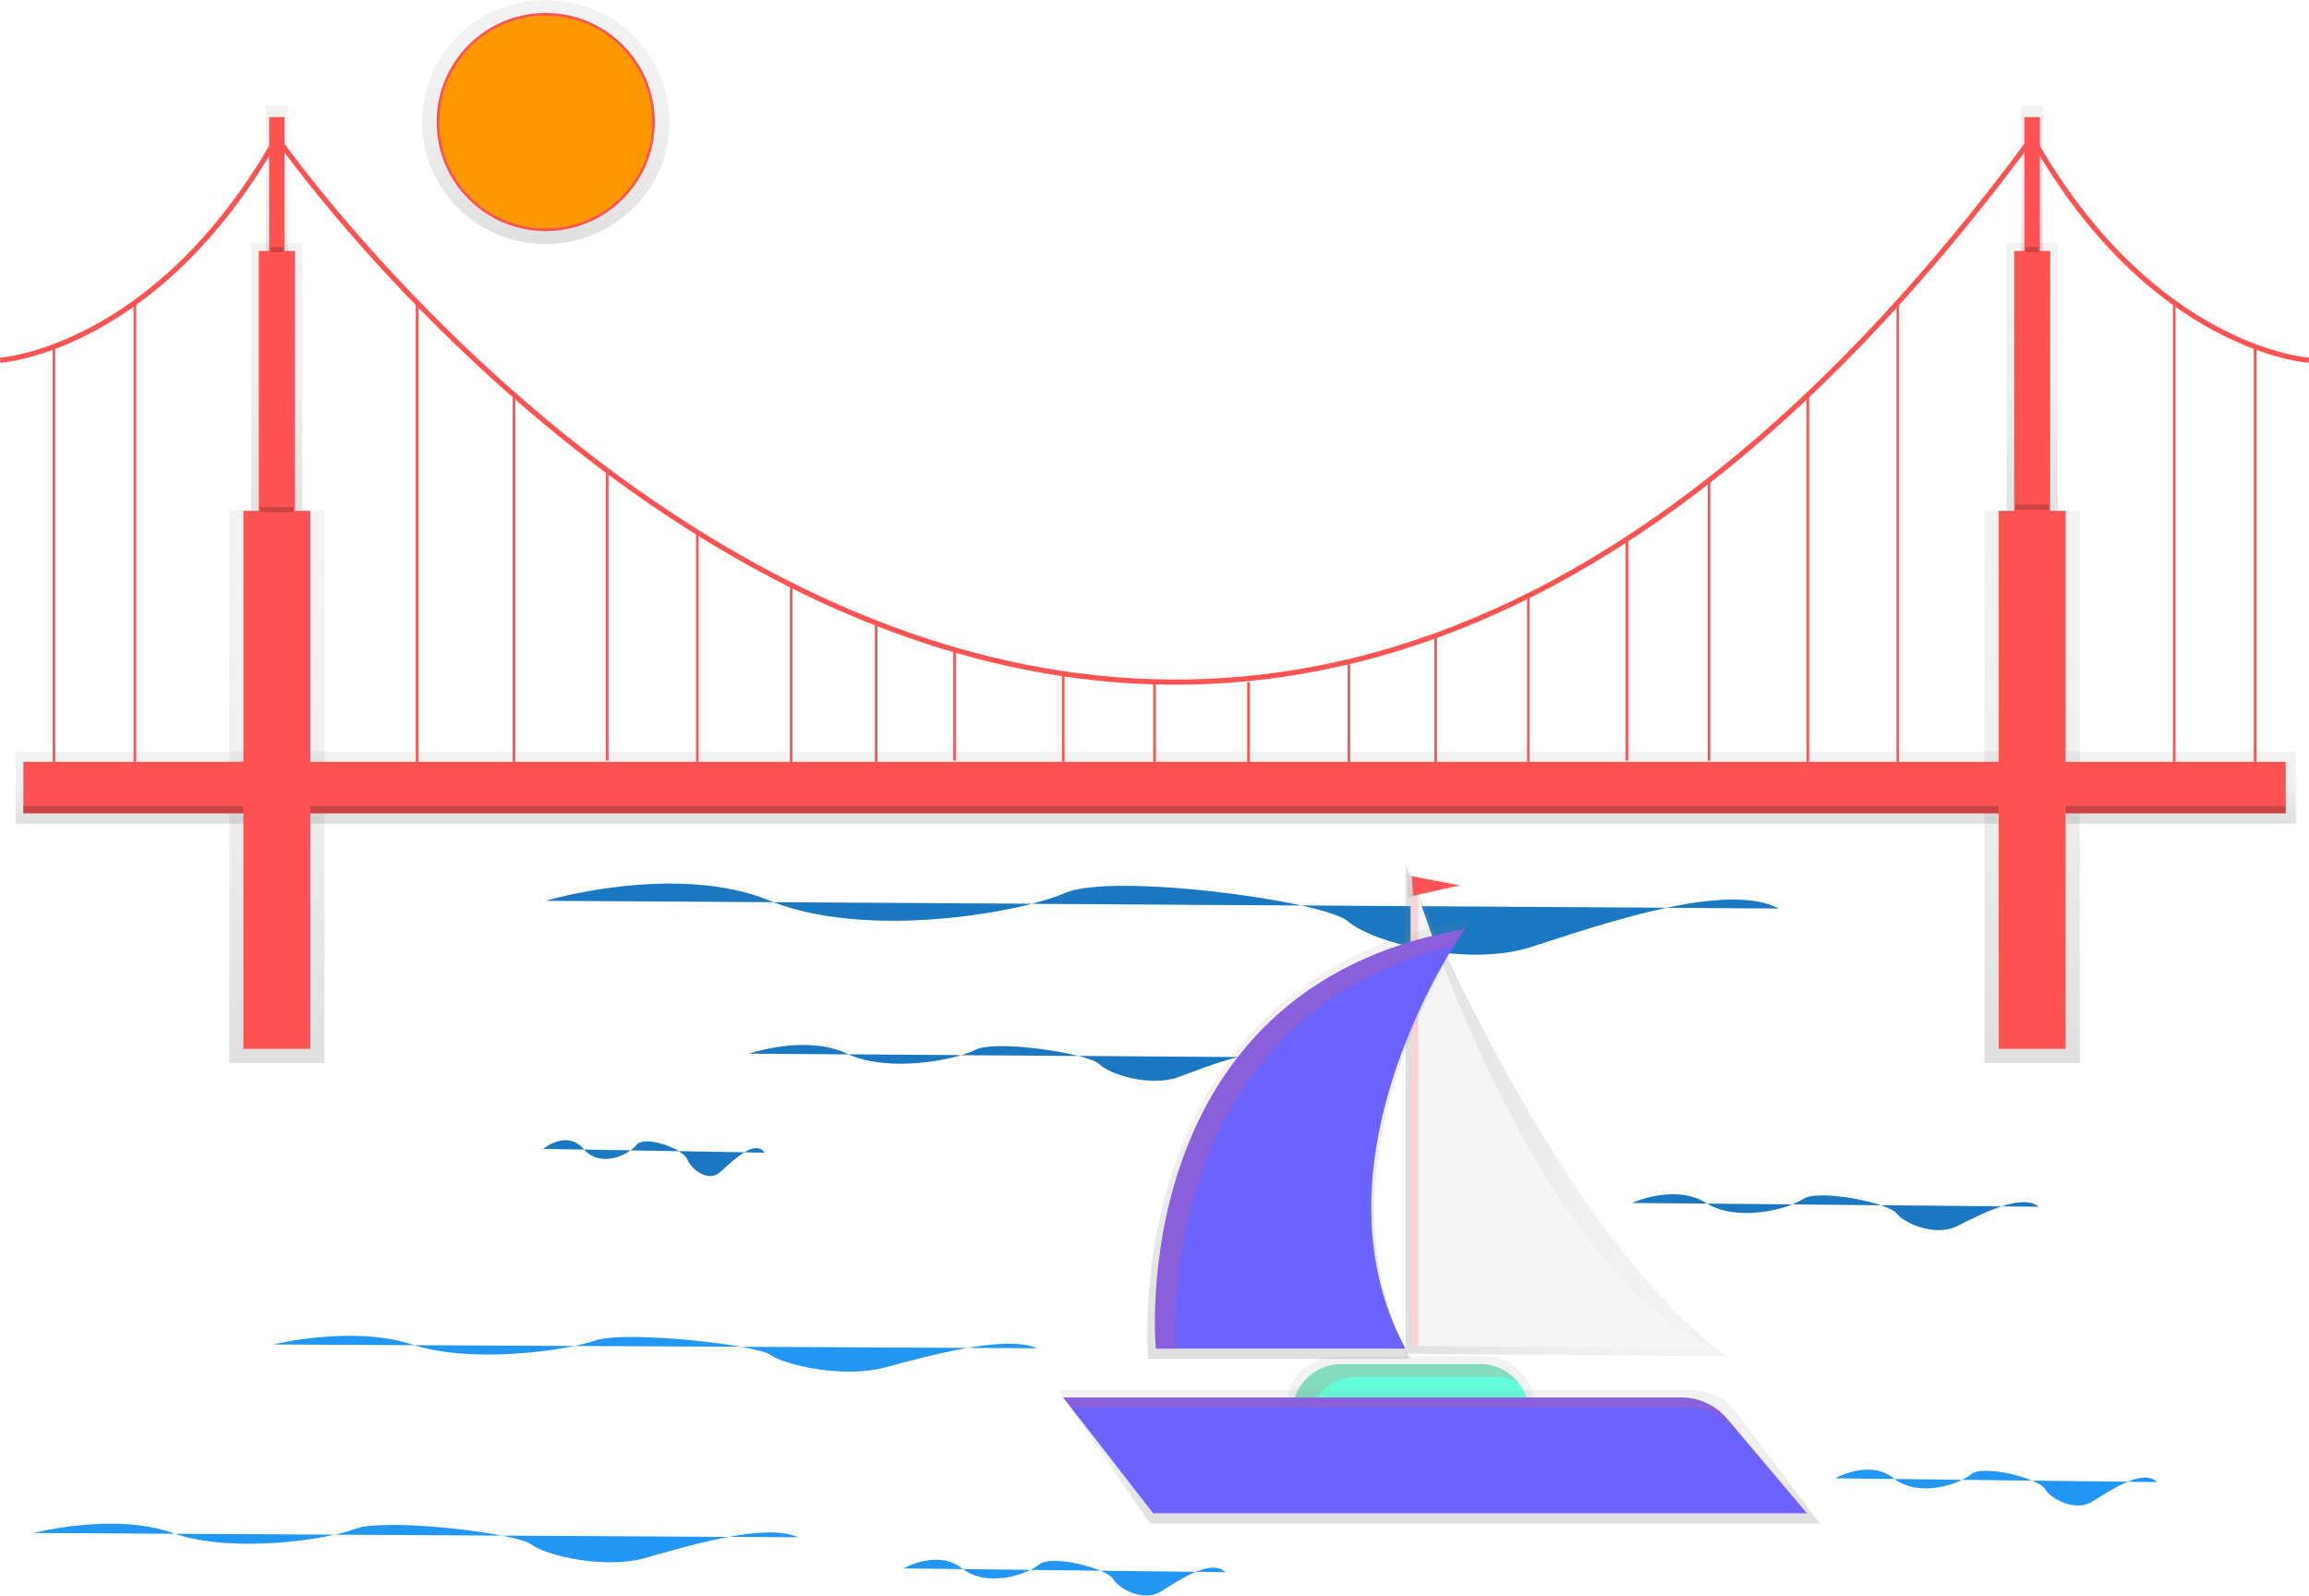
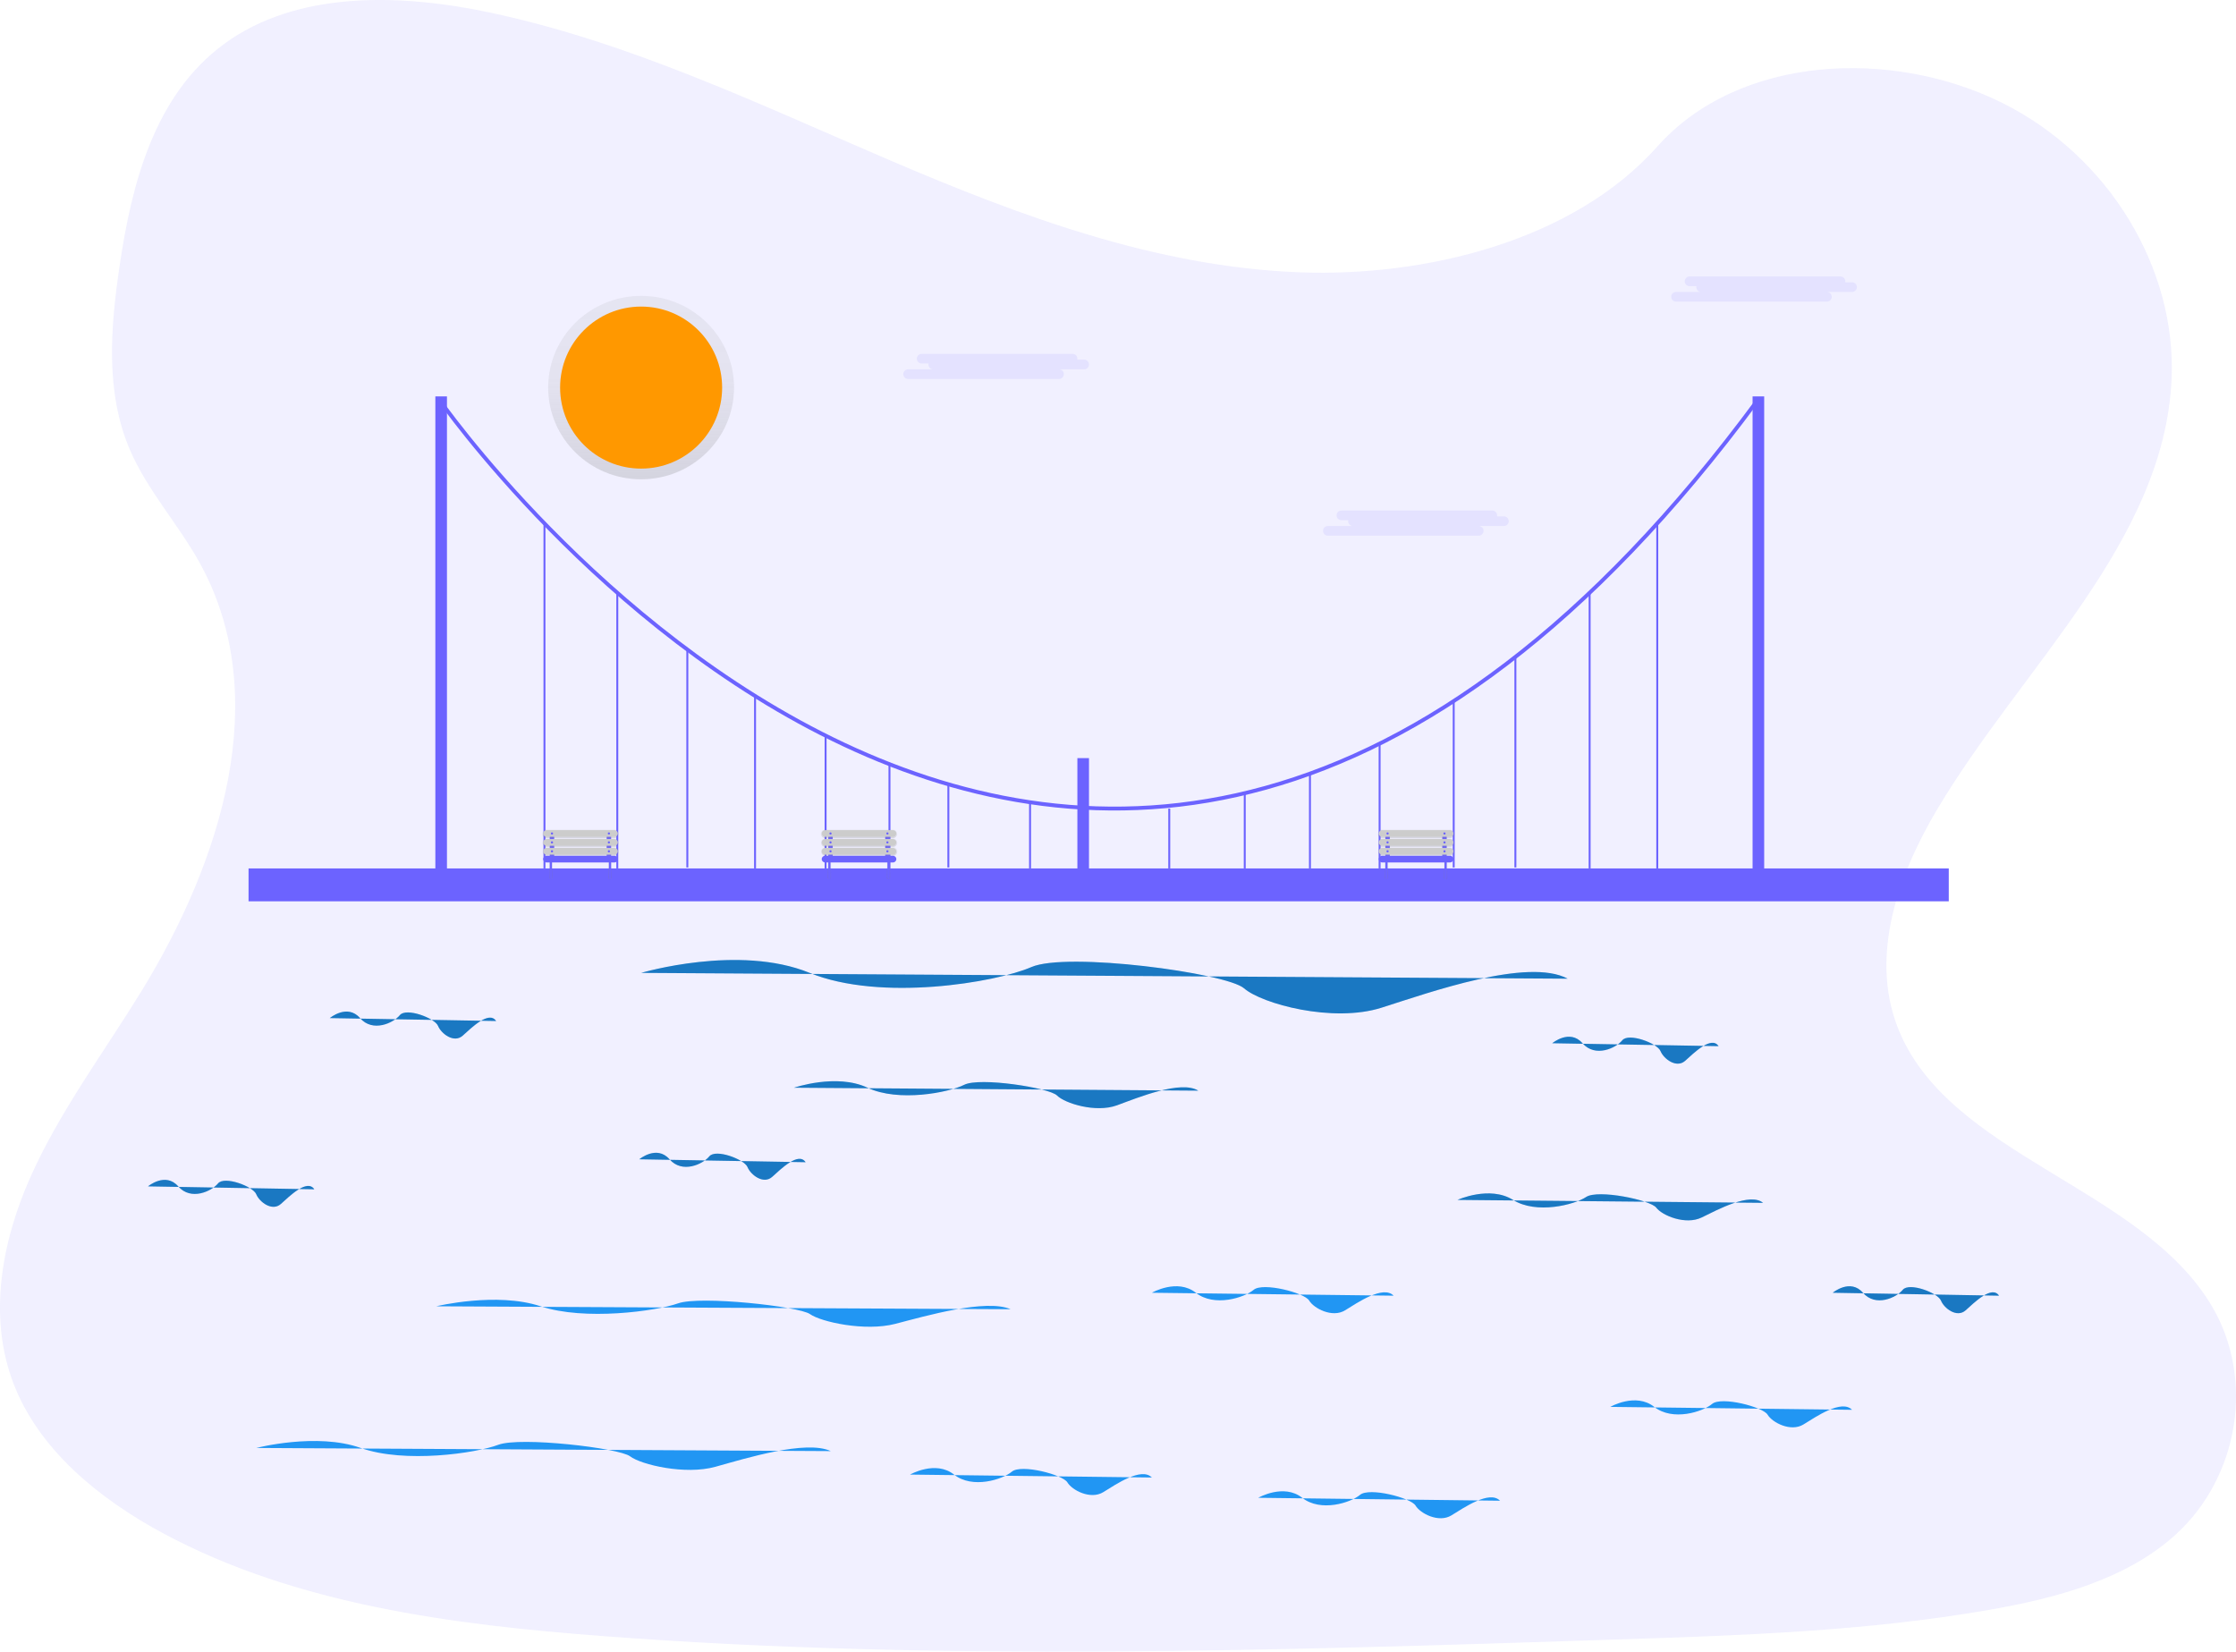
- <svg xmlns="http://www.w3.org/2000/svg" xmlns:xlink="http://www.w3.org/1999/xlink" id="404ff4c3-798a-4d7f-af0d-3af2d2926644" data-name="Layer 1" width="897.13" height="619.94" viewBox="0 0 897.13 619.94">
+ <svg xmlns="http://www.w3.org/2000/svg" xmlns:xlink="http://www.w3.org/1999/xlink" id="e470295d-6d5e-4123-88f1-170a4c996bf6" data-name="Layer 1" width="1156" height="853.866" viewBox="0 0 1156 853.866">
  <defs>
-     <linearGradient id="f85ad179-a9e5-43a6-9cd0-6b2f616378fe" x1="212.02" y1="94.83" x2="212.02" gradientUnits="userSpaceOnUse">
+     <linearGradient id="b25944ff-9dac-4ece-9cd5-369bec2dcc7e" x1="331.454" y1="247.789" x2="331.454" y2="152.962" gradientUnits="userSpaceOnUse">
      <stop offset="0" stop-color="gray" stop-opacity="0.25" />
-       <stop offset="0.54" stop-color="gray" stop-opacity="0.12" />
+       <stop offset="0.535" stop-color="gray" stop-opacity="0.12" />
      <stop offset="1" stop-color="gray" stop-opacity="0.1" />
    </linearGradient>
-     <linearGradient id="77139c16-33a6-4dfa-8989-da93276af52e" x1="789.57" y1="413" x2="789.57" y2="198.23" xlink:href="#f85ad179-a9e5-43a6-9cd0-6b2f616378fe" />
-     <linearGradient id="c1f90bbd-6146-4ee7-8dcf-9d36f44ef679" x1="789.57" y1="209.53" x2="789.57" y2="94.44" xlink:href="#f85ad179-a9e5-43a6-9cd0-6b2f616378fe" />
-     <linearGradient id="c28052ae-ed0b-41fd-8f79-8e5e5b7fe1eb" x1="789.57" y1="110.88" x2="789.57" y2="41" xlink:href="#f85ad179-a9e5-43a6-9cd0-6b2f616378fe" />
-     <linearGradient id="d21e40ae-c1e5-42b1-bc13-f4e123f15ce0" x1="107.57" y1="413" x2="107.57" y2="198.23" xlink:href="#f85ad179-a9e5-43a6-9cd0-6b2f616378fe" />
-     <linearGradient id="7200f34b-2b30-401a-b9a9-80163e9b6c6b" x1="107.57" y1="209.53" x2="107.57" y2="94.44" xlink:href="#f85ad179-a9e5-43a6-9cd0-6b2f616378fe" />
-     <linearGradient id="e5c8761b-89d8-4d0e-8298-23bf4ff282f6" x1="107.57" y1="110.88" x2="107.57" y2="41" xlink:href="#f85ad179-a9e5-43a6-9cd0-6b2f616378fe" />
-     <linearGradient id="4c3ebaf4-f809-4b12-9ba4-198cb2c9e5a1" x1="449.07" y1="320" x2="449.07" y2="292" xlink:href="#f85ad179-a9e5-43a6-9cd0-6b2f616378fe" />
-     <linearGradient id="fa3bdb70-ddd3-4384-8681-e1e959ecf168" x1="697.59" y1="571.53" x2="822.41" y2="571.53" xlink:href="#f85ad179-a9e5-43a6-9cd0-6b2f616378fe" />
-     <linearGradient id="680c971b-18b3-42eb-b3fe-620c6c656ca0" x1="548.07" y1="571" x2="548.07" y2="527" xlink:href="#f85ad179-a9e5-43a6-9cd0-6b2f616378fe" />
-     <linearGradient id="51e936ee-3820-4ad2-98e1-dde99ed0951f" x1="710.5" y1="732.03" x2="710.5" y2="680.03" xlink:href="#f85ad179-a9e5-43a6-9cd0-6b2f616378fe" />
-     <linearGradient id="6a43d89c-cf4a-4c8b-801f-93cf02c7a71f" x1="660.33" y1="668.03" x2="660.33" y2="497.03" xlink:href="#f85ad179-a9e5-43a6-9cd0-6b2f616378fe" />
-     <linearGradient id="9d954d62-6ebc-4ad3-aace-04154c80b8e0" x1="557.79" y1="348.81" x2="557.79" y2="339.64" xlink:href="#f85ad179-a9e5-43a6-9cd0-6b2f616378fe" />
+     <linearGradient id="e5c18c70-8333-456c-9a9a-a560a8a1df4a" x1="732.112" y1="433.301" x2="732.112" y2="428.933" xlink:href="#b25944ff-9dac-4ece-9cd5-369bec2dcc7e" />
+     <linearGradient id="aed97018-9679-4389-abbb-4ec6ddd6c90a" x1="732.161" y1="437.845" x2="732.161" y2="433.476" xlink:href="#b25944ff-9dac-4ece-9cd5-369bec2dcc7e" />
+     <linearGradient id="f168bc82-cb40-4c01-bf64-d7c9e8873b73" x1="732.209" y1="442.388" x2="732.209" y2="438.02" xlink:href="#b25944ff-9dac-4ece-9cd5-369bec2dcc7e" />
+     <linearGradient id="ab2fd005-f827-4612-8fd5-54b569db2aac" x1="716.769" y1="454.503" x2="716.769" y2="445.291" xlink:href="#b25944ff-9dac-4ece-9cd5-369bec2dcc7e" />
+     <linearGradient id="a094d062-656a-4d8b-8d76-b94aa9c96f5a" x1="747.35" y1="454.59" x2="747.35" y2="445.378" xlink:href="#b25944ff-9dac-4ece-9cd5-369bec2dcc7e" />
+     <linearGradient id="ab5fc1a7-7de7-45a3-96f7-afbd4f89d311" x1="444.112" y1="433.301" x2="444.112" y2="428.933" xlink:href="#b25944ff-9dac-4ece-9cd5-369bec2dcc7e" />
+     <linearGradient id="b1df0ade-7eb3-414a-97b0-1130f05983c2" x1="444.161" y1="437.845" x2="444.161" y2="433.476" xlink:href="#b25944ff-9dac-4ece-9cd5-369bec2dcc7e" />
+     <linearGradient id="f75ff1e1-ace8-4ad0-bab5-336d7c0797a1" x1="444.209" y1="442.388" x2="444.209" y2="438.02" xlink:href="#b25944ff-9dac-4ece-9cd5-369bec2dcc7e" />
+     <linearGradient id="fffa4598-7959-4a4f-a2bf-1d797ff60a1c" x1="428.769" y1="454.503" x2="428.769" y2="445.291" xlink:href="#b25944ff-9dac-4ece-9cd5-369bec2dcc7e" />
+     <linearGradient id="fb49b999-8eda-400d-bdd0-883f8a0355dd" x1="459.35" y1="454.59" x2="459.35" y2="445.378" xlink:href="#b25944ff-9dac-4ece-9cd5-369bec2dcc7e" />
+     <linearGradient id="b6eff350-326d-4332-957c-97b58c4f3424" x1="300.112" y1="433.301" x2="300.112" y2="428.933" xlink:href="#b25944ff-9dac-4ece-9cd5-369bec2dcc7e" />
+     <linearGradient id="f1ac0358-37ad-45d4-9861-93b4adf7f74a" x1="300.161" y1="437.845" x2="300.161" y2="433.476" xlink:href="#b25944ff-9dac-4ece-9cd5-369bec2dcc7e" />
+     <linearGradient id="a7bc1a1d-8b92-409c-8798-27ff3feb9595" x1="300.209" y1="442.388" x2="300.209" y2="438.02" xlink:href="#b25944ff-9dac-4ece-9cd5-369bec2dcc7e" />
+     <linearGradient id="f2bbb278-f584-4368-a39b-ddb614601dbd" x1="284.769" y1="454.503" x2="284.769" y2="445.291" xlink:href="#b25944ff-9dac-4ece-9cd5-369bec2dcc7e" />
+     <linearGradient id="a739eb6a-54b7-44dc-b402-384151070445" x1="315.35" y1="454.59" x2="315.35" y2="445.378" xlink:href="#b25944ff-9dac-4ece-9cd5-369bec2dcc7e" />
  </defs>
-   <path d="M442.5,549.4s22-7.57,38,0,42,2.52,50-1.51,44,1.51,48,5.55,20,9.09,31,5,33-13.13,42-7.57" transform="translate(-151.43 -140.03)" fill="#2196f3" />
-   <path d="M442.5,549.4s22-7.57,38,0,42,2.52,50-1.51,44,1.51,48,5.55,20,9.09,31,5,33-13.13,42-7.57" transform="translate(-151.43 -140.03)" opacity="0.2" />
-   <path d="M363.5,490s50.42-15,87.09,0,96.26,5,114.59-3,100.84,3,110,11,45.84,18,71,10,75.63-26,96.26-15" transform="translate(-151.43 -140.03)" fill="#2196f3" />
-   <path d="M363.5,490s50.42-15,87.09,0,96.26,5,114.59-3,100.84,3,110,11,45.84,18,71,10,75.63-26,96.26-15" transform="translate(-151.43 -140.03)" opacity="0.2" />
-   <ellipse cx="212.02" cy="47.41" rx="48.05" ry="47.41" fill="url(#f85ad179-a9e5-43a6-9cd0-6b2f616378fe)" />
-   <circle cx="212.02" cy="47.41" r="41.88" fill="#ff9800" stroke="#ff5252" stroke-miterlimit="10" />
-   <rect x="771.07" y="198.23" width="37" height="214.77" fill="url(#77139c16-33a6-4dfa-8989-da93276af52e)" />
-   <rect x="779.6" y="94.44" width="19.92" height="115.09" fill="url(#c1f90bbd-6146-4ee7-8dcf-9d36f44ef679)" />
-   <rect x="785.3" y="41" width="8.54" height="69.88" fill="url(#c28052ae-ed0b-41fd-8f79-8e5e5b7fe1eb)" />
-   <rect x="89.07" y="198.23" width="37" height="214.77" fill="url(#d21e40ae-c1e5-42b1-bc13-f4e123f15ce0)" />
-   <rect x="97.6" y="94.44" width="19.92" height="115.09" fill="url(#7200f34b-2b30-401a-b9a9-80163e9b6c6b)" />
-   <rect x="103.3" y="41" width="8.54" height="69.88" fill="url(#e5c8761b-89d8-4d0e-8298-23bf4ff282f6)" />
-   <rect x="6.07" y="292" width="886" height="28" fill="url(#4c3ebaf4-f809-4b12-9ba4-198cb2c9e5a1)" />
-   <rect x="9.07" y="296" width="879" height="17" fill="#ff5252" />
-   <rect x="9.07" y="313" width="879" height="3" fill="#ff5252" />
-   <rect x="9.07" y="313" width="879" height="3" opacity="0.2" />
-   <rect x="94.57" y="198.5" width="26" height="209" fill="#ff5252" />
-   <rect x="100.57" y="97.5" width="14" height="112" fill="#ff5252" />
-   <rect x="104.57" y="45.5" width="6" height="68" fill="#ff5252" />
-   <rect x="928" y="338.53" width="26" height="209" transform="translate(1730.57 746.03) rotate(-180)" fill="#ff5252" />
-   <rect x="782.57" y="97.5" width="14" height="112" fill="#ff5252" />
-   <rect x="786.57" y="45.5" width="6" height="68" fill="#ff5252" />
-   <path d="M1048.5,280s-61-4-107.5-86.5c-351,476-682,0-682,0C212.5,276,151.5,280,151.5,280" transform="translate(-151.43 -140.03)" fill="none" stroke="#ff5252" stroke-miterlimit="10" stroke-width="2" />
-   <line x1="20.96" y1="134.71" x2="20.96" y2="296" fill="none" stroke="#ff5252" stroke-miterlimit="10" />
-   <line x1="52.38" y1="117.65" x2="52.38" y2="296" fill="none" stroke="#ff5252" stroke-miterlimit="10" />
-   <line x1="413.1" y1="261.79" x2="413.1" y2="296" fill="none" stroke="#ff5252" stroke-miterlimit="10" />
-   <line x1="485.07" y1="265.06" x2="485.07" y2="296" fill="none" stroke="#ff5252" stroke-miterlimit="10" />
-   <line x1="340.42" y1="242.11" x2="340.42" y2="296" fill="none" stroke="#ff5252" stroke-miterlimit="10" />
-   <line x1="270.92" y1="206.82" x2="270.92" y2="296" fill="none" stroke="#ff5252" stroke-miterlimit="10" />
-   <line x1="199.7" y1="153.5" x2="199.7" y2="296" fill="none" stroke="#ff5252" stroke-miterlimit="10" />
-   <line x1="557.8" y1="247" x2="557.8" y2="296" fill="none" stroke="#ff5252" stroke-miterlimit="10" />
-   <line x1="632.12" y1="209.5" x2="632.12" y2="295.5" fill="none" stroke="#ff5252" stroke-miterlimit="10" />
-   <line x1="702.4" y1="153.5" x2="702.4" y2="296" fill="none" stroke="#ff5252" stroke-miterlimit="10" />
-   <line x1="162.05" y1="117.65" x2="162.05" y2="296" fill="none" stroke="#ff5252" stroke-miterlimit="10" />
-   <line x1="737.36" y1="117.65" x2="737.36" y2="296" fill="none" stroke="#ff5252" stroke-miterlimit="10" />
-   <line x1="876.18" y1="134.71" x2="876.18" y2="296" fill="none" stroke="#ff5252" stroke-miterlimit="10" />
-   <line x1="844.75" y1="117.65" x2="844.75" y2="296" fill="none" stroke="#ff5252" stroke-miterlimit="10" />
-   <line x1="235.91" y1="182.86" x2="235.91" y2="295.5" fill="none" stroke="#ff5252" stroke-miterlimit="10" />
-   <line x1="307.39" y1="227.35" x2="307.39" y2="296" fill="none" stroke="#ff5252" stroke-miterlimit="10" />
-   <line x1="370.87" y1="252.5" x2="370.87" y2="295.5" fill="none" stroke="#ff5252" stroke-miterlimit="10" />
-   <line x1="448.57" y1="265.06" x2="448.57" y2="296" fill="none" stroke="#ff5252" stroke-miterlimit="10" />
-   <line x1="524.09" y1="257.1" x2="524.09" y2="296" fill="none" stroke="#ff5252" stroke-miterlimit="10" />
-   <line x1="593.81" y1="231.5" x2="593.81" y2="296" fill="none" stroke="#ff5252" stroke-miterlimit="10" />
-   <line x1="664.01" y1="186.66" x2="664.01" y2="295.5" fill="none" stroke="#ff5252" stroke-miterlimit="10" />
-   <rect x="101.07" y="197" width="13" height="2" opacity="0.2" />
-   <rect x="105.07" y="96" width="5" height="2" opacity="0.2" />
-   <rect x="783.07" y="196" width="13" height="2" opacity="0.2" />
-   <rect x="787.07" y="96" width="5" height="2" opacity="0.2" />
-   <path d="M697.59,666V476S755.5,619,822.41,667Z" transform="translate(-151.43 -140.03)" fill="url(#fa3bdb70-ddd3-4384-8681-e1e959ecf168)" />
-   <path d="M699.5,663V479s46,153,118,185Z" transform="translate(-151.43 -140.03)" fill="#f5f5f5" />
-   <path d="M702.5,663V488.32c-2-5.88-3-9.29-3-9.29V663l118,1-.05,0Z" transform="translate(-151.43 -140.03)" fill="#ff5252" opacity="0.2" />
-   <rect x="500.07" y="527" width="96" height="44" rx="19" ry="19" fill="url(#680c971b-18b3-42eb-b3fe-620c6c656ca0)" />
-   <rect x="502.07" y="530" width="92" height="38" rx="19" ry="19" fill="#64ffda" />
-   <path d="M659.5,694h0a19.06,19.06,0,0,1,19-19h54a18.82,18.82,0,0,1,8.86,2.22A19,19,0,0,0,726.5,670h-54a19.06,19.06,0,0,0-19,19h0a19,19,0,0,0,10.14,16.78A18.88,18.88,0,0,1,659.5,694Z" transform="translate(-151.43 -140.03)" fill="#ff5252" opacity="0.2" />
-   <path d="M562.5,680l35.85,52H858.5l-31.78-42.46A22.83,22.83,0,0,0,808.51,680Z" transform="translate(-151.43 -140.03)" fill="url(#51e936ee-3820-4ad2-98e1-dde99ed0951f)" />
-   <path d="M564.5,683l35,45h254l-31-36.74A23.27,23.27,0,0,0,804.69,683Z" transform="translate(-151.43 -140.03)" fill="#6c63ff" />
-   <path d="M597.56,668S583.93,521.16,723.45,497c0,0-66.09,93.37-24.13,171Z" transform="translate(-151.43 -140.03)" fill="url(#6a43d89c-cf4a-4c8b-801f-93cf02c7a71f)" />
-   <path d="M600.5,664s-13-140,120-163c0,0-63,89-23,163Z" transform="translate(-151.43 -140.03)" fill="#6c63ff" />
-   <polygon points="546.51 339.64 569.07 343.95 547.18 348.81 546.51 339.64" fill="url(#9d954d62-6ebc-4ad3-aace-04154c80b8e0)" />
-   <polygon points="548.51 340.45 567.07 344 549.07 348 548.51 340.45" fill="#ff5252" />
-   <path d="M716.26,507.57c2.59-4.21,4.24-6.54,4.24-6.54-133,23-120,163-120,163h7.77C607.39,641.87,608.76,533.76,716.26,507.57Z" transform="translate(-151.43 -140.03)" fill="#ff5252" opacity="0.2" />
-   <path d="M807.69,687a23.27,23.27,0,0,1,17.78,8.26L853.12,728h.38l-31-36.74A23.27,23.27,0,0,0,804.69,683H564.5l3.11,4Z" transform="translate(-151.43 -140.03)" fill="#ff5252" opacity="0.2" />
-   <path d="M362.5,586.4s9.05-7.57,15.64,0,17.28,2.52,20.57-1.51,18.11,1.51,19.75,5.55,8.23,9.09,12.76,5,13.58-13.13,17.28-7.57" transform="translate(-151.43 -140.03)" fill="#2196f3" />
-   <path d="M362.5,586.4s9.05-7.57,15.64,0,17.28,2.52,20.57-1.51,18.11,1.51,19.75,5.55,8.23,9.09,12.76,5,13.58-13.13,17.28-7.57" transform="translate(-151.43 -140.03)" opacity="0.2" />
-   <path d="M257.5,662.4s31.26-7.57,54,0,59.68,2.52,71.05-1.51,62.53,1.51,68.21,5.55,28.42,9.09,44.05,5,46.89-13.13,59.68-7.57" transform="translate(-151.43 -140.03)" fill="#2196f3" />
-   <path d="M164.5,735.64s31.26-8.12,54,0,59.68,2.71,71.05-1.62,62.53,1.62,68.21,6,28.42,9.74,44.05,5.41,46.89-14.07,59.68-8.12" transform="translate(-151.43 -140.03)" fill="#2196f3" />
-   <path d="M502.5,749.4s13.16-7.57,22.73,0,25.12,2.52,29.9-1.51,26.32,1.51,28.71,5.55,12,9.09,18.54,5,19.74-13.13,25.12-7.57" transform="translate(-151.43 -140.03)" fill="#2196f3" />
-   <path d="M864.5,714.4s13.16-7.57,22.73,0,25.12,2.52,29.9-1.51,26.32,1.51,28.71,5.55,12,9.09,18.54,5,19.74-13.13,25.12-7.57" transform="translate(-151.43 -140.03)" fill="#2196f3" />
-   <path d="M785.5,607.4s16.63-7.57,28.73,0,31.75,2.52,37.8-1.51,33.26,1.51,36.29,5.55,15.12,9.09,23.44,5,24.95-13.13,31.75-7.57" transform="translate(-151.43 -140.03)" fill="#2196f3" />
-   <path d="M785.5,607.4s16.63-7.57,28.73,0,31.75,2.52,37.8-1.51,33.26,1.51,36.29,5.55,15.12,9.09,23.44,5,24.95-13.13,31.75-7.57" transform="translate(-151.43 -140.03)" opacity="0.2" />
+   <path d="M676.574,163.847c-74.109-2.84-144.693-29.244-212.094-58.131s-134.162-60.893-206.496-76.2c-46.524-9.845-99.729-11.238-137.216,16.291C84.694,72.298,73.038,118.027,66.771,160.458c-4.715,31.924-7.487,65.522,5.432,95.408,8.969,20.749,24.895,38.19,35.908,58.064,38.321,69.154,11.235,154.429-30.293,221.952-19.48,31.674-42.076,61.891-57.108,95.608S-1.276,703.843,11.876,738.238c13.036,34.091,44.101,59.699,77.753,77.709,68.347,36.58,148.887,47.05,227.424,52.979,173.851,13.126,348.63,7.443,522.943,1.751,64.509-2.106,129.302-4.241,192.763-15.25,35.241-6.113,71.625-15.816,97.209-39.24,32.479-29.736,40.53-80.089,18.766-117.375-36.506-62.543-137.441-78.078-162.956-145.197-14.045-36.946.378-78.099,20.789-112.363,43.785-73.505,117.176-137.99,121.042-222.007,2.655-57.704-32.625-115.493-87.176-142.795-57.18-28.618-136.47-25.018-178.653,22.354C818.342,147.585,742.007,166.355,676.574,163.847Z" transform="translate(-4.9252 -23.06719)" fill="#6c63ff" opacity="0.1" />
+   <path d="M415.425,585.396s22-7.575,38,0,42,2.525,50-1.515,44,1.515,48,5.555,20,9.089,31,5.05,33-13.129,42-7.575" transform="translate(-4.9252 -23.06719)" fill="#2196f3" />
+   <path d="M415.425,585.396s22-7.575,38,0,42,2.525,50-1.515,44,1.515,48,5.555,20,9.089,31,5.05,33-13.129,42-7.575" transform="translate(-4.9252 -23.06719)" opacity="0.2" />
+   <path d="M336.425,526.029s50.421-15,87.091,0,96.258,5,114.593-3,100.842,3,110.01,11,45.837,18,71.048,10,75.632-26,96.258-15" transform="translate(-4.9252 -23.06719)" fill="#2196f3" />
+   <path d="M336.425,526.029s50.421-15,87.091,0,96.258,5,114.593-3,100.842,3,110.01,11,45.837,18,71.048,10,75.632-26,96.258-15" transform="translate(-4.9252 -23.06719)" opacity="0.2" />
+   <ellipse cx="331.454" cy="200.376" rx="48.046" ry="47.413" fill="url(#b25944ff-9dac-4ece-9cd5-369bec2dcc7e)" />
+   <circle cx="331.454" cy="200.376" r="41.883" fill="#ff9800" />
+   <rect x="128.5" y="448.962" width="879" height="17" fill="#6c63ff" />
+   <rect x="557" y="391.933" width="6" height="68" fill="#6c63ff" />
+   <rect x="225.075" y="204.933" width="6" height="255" fill="#6c63ff" />
+   <rect x="906.075" y="204.933" width="6" height="255" fill="#6c63ff" />
+   <path d="M913.925,229.529c-351,476-682,0-682,0" transform="translate(-4.9252 -23.06719)" fill="none" stroke="#6c63ff" stroke-miterlimit="10" stroke-width="2" />
+   <path d="M145.315,472.029" transform="translate(-4.9252 -23.06719)" fill="none" stroke="#6c63ff" stroke-miterlimit="10" />
+   <line x1="532.53" y1="414.752" x2="532.53" y2="448.962" fill="none" stroke="#6c63ff" stroke-miterlimit="10" />
+   <line x1="604.5" y1="418.018" x2="604.5" y2="448.962" fill="none" stroke="#6c63ff" stroke-miterlimit="10" />
+   <line x1="459.851" y1="395.073" x2="459.851" y2="448.962" fill="none" stroke="#6c63ff" stroke-miterlimit="10" />
+   <line x1="390.355" y1="359.787" x2="390.355" y2="448.962" fill="none" stroke="#6c63ff" stroke-miterlimit="10" />
+   <line x1="319.138" y1="306.462" x2="319.138" y2="448.962" fill="none" stroke="#6c63ff" stroke-miterlimit="10" />
+   <line x1="677.235" y1="399.96" x2="677.235" y2="448.962" fill="none" stroke="#6c63ff" stroke-miterlimit="10" />
+   <line x1="751.553" y1="362.462" x2="751.553" y2="448.462" fill="none" stroke="#6c63ff" stroke-miterlimit="10" />
+   <line x1="821.831" y1="306.462" x2="821.831" y2="448.962" fill="none" stroke="#6c63ff" stroke-miterlimit="10" />
+   <line x1="281.484" y1="270.612" x2="281.484" y2="448.962" fill="none" stroke="#6c63ff" stroke-miterlimit="10" />
+   <line x1="856.797" y1="270.612" x2="856.797" y2="448.962" fill="none" stroke="#6c63ff" stroke-miterlimit="10" />
+   <path d="M1000.535,472.029" transform="translate(-4.9252 -23.06719)" fill="none" stroke="#6c63ff" stroke-miterlimit="10" />
+   <path d="M969.108,472.029" transform="translate(-4.9252 -23.06719)" fill="none" stroke="#6c63ff" stroke-miterlimit="10" />
+   <line x1="355.345" y1="335.821" x2="355.345" y2="448.462" fill="none" stroke="#6c63ff" stroke-miterlimit="10" />
+   <line x1="426.826" y1="380.31" x2="426.826" y2="448.962" fill="none" stroke="#6c63ff" stroke-miterlimit="10" />
+   <line x1="490.301" y1="405.462" x2="490.301" y2="448.462" fill="none" stroke="#6c63ff" stroke-miterlimit="10" />
+   <line x1="643.525" y1="410.065" x2="643.525" y2="448.962" fill="none" stroke="#6c63ff" stroke-miterlimit="10" />
+   <line x1="713.248" y1="384.459" x2="713.248" y2="448.962" fill="none" stroke="#6c63ff" stroke-miterlimit="10" />
+   <line x1="783.447" y1="339.626" x2="783.447" y2="448.462" fill="none" stroke="#6c63ff" stroke-miterlimit="10" />
+   <path d="M335.425,622.396s9.053-7.575,15.636,0,17.282,2.525,20.574-1.515,18.105,1.515,19.751,5.555,8.23,9.089,12.756,5.05,13.579-13.129,17.282-7.575" transform="translate(-4.9252 -23.06719)" fill="#2196f3" />
+   <path d="M335.425,622.396s9.053-7.575,15.636,0,17.282,2.525,20.574-1.515,18.105,1.515,19.751,5.555,8.23,9.089,12.756,5.05,13.579-13.129,17.282-7.575" transform="translate(-4.9252 -23.06719)" opacity="0.2" />
+   <path d="M175.425,549.396s9.053-7.575,15.636,0,17.282,2.525,20.574-1.515,18.105,1.515,19.751,5.555,8.23,9.089,12.756,5.05,13.579-13.129,17.282-7.575" transform="translate(-4.9252 -23.06719)" fill="#2196f3" />
+   <path d="M175.425,549.396s9.053-7.575,15.636,0,17.282,2.525,20.574-1.515,18.105,1.515,19.751,5.555,8.23,9.089,12.756,5.05,13.579-13.129,17.282-7.575" transform="translate(-4.9252 -23.06719)" opacity="0.2" />
+   <path d="M81.425,636.396s9.053-7.575,15.636,0,17.282,2.525,20.574-1.515,18.105,1.515,19.751,5.555,8.23,9.089,12.756,5.05,13.579-13.129,17.282-7.575" transform="translate(-4.9252 -23.06719)" fill="#2196f3" />
+   <path d="M81.425,636.396s9.053-7.575,15.636,0,17.282,2.525,20.574-1.515,18.105,1.515,19.751,5.555,8.23,9.089,12.756,5.05,13.579-13.129,17.282-7.575" transform="translate(-4.9252 -23.06719)" opacity="0.2" />
+   <path d="M807.425,562.396s9.053-7.575,15.636,0,17.282,2.525,20.574-1.515,18.105,1.515,19.751,5.555,8.23,9.089,12.756,5.05,13.579-13.129,17.282-7.575" transform="translate(-4.9252 -23.06719)" fill="#2196f3" />
+   <path d="M807.425,562.396s9.053-7.575,15.636,0,17.282,2.525,20.574-1.515,18.105,1.515,19.751,5.555,8.23,9.089,12.756,5.05,13.579-13.129,17.282-7.575" transform="translate(-4.9252 -23.06719)" opacity="0.2" />
+   <path d="M952.425,691.396s9.053-7.575,15.636,0,17.282,2.525,20.574-1.515,18.105,1.515,19.751,5.555,8.23,9.089,12.756,5.05,13.579-13.129,17.282-7.575" transform="translate(-4.9252 -23.06719)" fill="#2196f3" />
+   <path d="M952.425,691.396s9.053-7.575,15.636,0,17.282,2.525,20.574-1.515,18.105,1.515,19.751,5.555,8.23,9.089,12.756,5.05,13.579-13.129,17.282-7.575" transform="translate(-4.9252 -23.06719)" opacity="0.2" />
+   <path d="M230.425,698.396s31.263-7.575,54,0,59.684,2.525,71.053-1.515,62.526,1.515,68.211,5.555,28.421,9.089,44.053,5.05,46.895-13.129,59.684-7.575" transform="translate(-4.9252 -23.06719)" fill="#2196f3" />
+   <path d="M137.425,771.637s31.263-8.118,54,0,59.684,2.706,71.053-1.624,62.526,1.624,68.211,5.953,28.421,9.741,44.053,5.412,46.895-14.071,59.684-8.118" transform="translate(-4.9252 -23.06719)" fill="#2196f3" />
+   <path d="M475.425,785.396s13.158-7.575,22.727,0,25.12,2.525,29.904-1.515,26.316,1.515,28.708,5.555,11.962,9.089,18.541,5.05,19.737-13.129,25.12-7.575" transform="translate(-4.9252 -23.06719)" fill="#2196f3" />
+   <path d="M837.425,750.396s13.158-7.575,22.727,0,25.12,2.525,29.904-1.515,26.316,1.515,28.708,5.555,11.962,9.089,18.541,5.05,19.737-13.129,25.12-7.575" transform="translate(-4.9252 -23.06719)" fill="#2196f3" />
+   <path d="M600.425,691.396s13.158-7.575,22.727,0,25.12,2.525,29.904-1.515,26.316,1.515,28.708,5.555,11.962,9.089,18.541,5.05,19.737-13.129,25.12-7.575" transform="translate(-4.9252 -23.06719)" fill="#2196f3" />
+   <path d="M655.425,797.396s13.158-7.575,22.727,0,25.12,2.525,29.904-1.515,26.316,1.515,28.708,5.555,11.962,9.089,18.541,5.05,19.737-13.129,25.12-7.575" transform="translate(-4.9252 -23.06719)" fill="#2196f3" />
+   <path d="M758.425,643.396s16.632-7.575,28.727,0,31.751,2.525,37.799-1.515,33.263,1.515,36.287,5.555,15.12,9.089,23.435,5.05,24.947-13.129,31.751-7.575" transform="translate(-4.9252 -23.06719)" fill="#2196f3" />
+   <path d="M758.425,643.396s16.632-7.575,28.727,0,31.751,2.525,37.799-1.515,33.263,1.515,36.287,5.555,15.12,9.089,23.435,5.05,24.947-13.129,31.751-7.575" transform="translate(-4.9252 -23.06719)" opacity="0.2" />
+   <rect x="716.215" y="430.321" width="2.303" height="14.394" rx="1.151" fill="#6c63ff" />
+   <rect x="745.642" y="430.321" width="2.303" height="13.818" rx="1.151" fill="#6c63ff" />
+   <rect x="712.419" y="428.933" width="39.386" height="4.369" rx="2.184" fill="url(#e5c18c70-8333-456c-9a9a-a560a8a1df4a)" />
+   <rect x="712.468" y="433.476" width="39.386" height="4.369" rx="2.184" fill="url(#aed97018-9679-4389-abbb-4ec6ddd6c90a)" />
+   <rect x="712.516" y="438.02" width="39.386" height="4.369" rx="2.184" fill="url(#f168bc82-cb40-4c01-bf64-d7c9e8873b73)" />
+   <rect x="712.825" y="429.17" width="38.575" height="3.455" rx="1.727" fill="#ccc" />
+   <rect x="712.825" y="433.776" width="38.575" height="3.455" rx="1.727" fill="#ccc" />
+   <rect x="712.825" y="438.382" width="38.575" height="3.455" rx="1.727" fill="#ccc" />
+   <rect x="712.825" y="442.412" width="38.575" height="3.455" rx="1.727" fill="#6c63ff" />
+   <circle cx="717.367" cy="430.897" r="0.576" fill="#6c63ff" />
+   <circle cx="717.367" cy="435.503" r="0.576" fill="#6c63ff" />
+   <circle cx="717.367" cy="440.109" r="0.576" fill="#6c63ff" />
+   <circle cx="746.794" cy="440.109" r="0.576" fill="#6c63ff" />
+   <circle cx="746.794" cy="435.503" r="0.576" fill="#6c63ff" />
+   <circle cx="746.794" cy="430.897" r="0.576" fill="#6c63ff" />
+   <rect x="715.896" y="445.291" width="1.747" height="9.212" rx="0.874" fill="url(#ab2fd005-f827-4612-8fd5-54b569db2aac)" />
+   <rect x="746.476" y="445.378" width="1.747" height="9.212" rx="0.874" fill="url(#a094d062-656a-4d8b-8d76-b94aa9c96f5a)" />
+   <rect x="716.215" y="445.291" width="1.151" height="9.212" rx="0.576" fill="#6c63ff" />
+   <rect x="746.794" y="445.291" width="1.151" height="9.212" rx="0.576" fill="#6c63ff" />
+   <rect x="428.215" y="430.321" width="2.303" height="14.394" rx="1.151" fill="#6c63ff" />
+   <rect x="457.642" y="430.321" width="2.303" height="13.818" rx="1.151" fill="#6c63ff" />
+   <rect x="424.419" y="428.933" width="39.386" height="4.369" rx="2.184" fill="url(#ab5fc1a7-7de7-45a3-96f7-afbd4f89d311)" />
+   <rect x="424.468" y="433.476" width="39.386" height="4.369" rx="2.184" fill="url(#b1df0ade-7eb3-414a-97b0-1130f05983c2)" />
+   <rect x="424.516" y="438.02" width="39.386" height="4.369" rx="2.184" fill="url(#f75ff1e1-ace8-4ad0-bab5-336d7c0797a1)" />
+   <rect x="424.825" y="429.17" width="38.575" height="3.455" rx="1.727" fill="#ccc" />
+   <rect x="424.825" y="433.776" width="38.575" height="3.455" rx="1.727" fill="#ccc" />
+   <rect x="424.825" y="438.382" width="38.575" height="3.455" rx="1.727" fill="#ccc" />
+   <rect x="424.825" y="442.412" width="38.575" height="3.455" rx="1.727" fill="#6c63ff" />
+   <circle cx="429.367" cy="430.897" r="0.576" fill="#6c63ff" />
+   <circle cx="429.367" cy="435.503" r="0.576" fill="#6c63ff" />
+   <circle cx="429.367" cy="440.109" r="0.576" fill="#6c63ff" />
+   <circle cx="458.794" cy="440.109" r="0.576" fill="#6c63ff" />
+   <circle cx="458.794" cy="435.503" r="0.576" fill="#6c63ff" />
+   <circle cx="458.794" cy="430.897" r="0.576" fill="#6c63ff" />
+   <rect x="427.896" y="445.291" width="1.747" height="9.212" rx="0.874" fill="url(#fffa4598-7959-4a4f-a2bf-1d797ff60a1c)" />
+   <rect x="458.476" y="445.378" width="1.747" height="9.212" rx="0.874" fill="url(#fb49b999-8eda-400d-bdd0-883f8a0355dd)" />
+   <rect x="428.215" y="445.291" width="1.151" height="9.212" rx="0.576" fill="#6c63ff" />
+   <rect x="458.794" y="445.291" width="1.151" height="9.212" rx="0.576" fill="#6c63ff" />
+   <rect x="284.215" y="430.321" width="2.303" height="14.394" rx="1.151" fill="#6c63ff" />
+   <rect x="313.642" y="430.321" width="2.303" height="13.818" rx="1.151" fill="#6c63ff" />
+   <rect x="280.419" y="428.933" width="39.386" height="4.369" rx="2.184" fill="url(#b6eff350-326d-4332-957c-97b58c4f3424)" />
+   <rect x="280.468" y="433.476" width="39.386" height="4.369" rx="2.184" fill="url(#f1ac0358-37ad-45d4-9861-93b4adf7f74a)" />
+   <rect x="280.516" y="438.02" width="39.386" height="4.369" rx="2.184" fill="url(#a7bc1a1d-8b92-409c-8798-27ff3feb9595)" />
+   <rect x="280.825" y="429.17" width="38.575" height="3.455" rx="1.727" fill="#ccc" />
+   <rect x="280.825" y="433.776" width="38.575" height="3.455" rx="1.727" fill="#ccc" />
+   <rect x="280.825" y="438.382" width="38.575" height="3.455" rx="1.727" fill="#ccc" />
+   <rect x="280.825" y="442.412" width="38.575" height="3.455" rx="1.727" fill="#6c63ff" />
+   <circle cx="285.367" cy="430.897" r="0.576" fill="#6c63ff" />
+   <circle cx="285.367" cy="435.503" r="0.576" fill="#6c63ff" />
+   <circle cx="285.367" cy="440.109" r="0.576" fill="#6c63ff" />
+   <circle cx="314.794" cy="440.109" r="0.576" fill="#6c63ff" />
+   <circle cx="314.794" cy="435.503" r="0.576" fill="#6c63ff" />
+   <circle cx="314.794" cy="430.897" r="0.576" fill="#6c63ff" />
+   <rect x="283.896" y="445.291" width="1.747" height="9.212" rx="0.874" fill="url(#f2bbb278-f584-4368-a39b-ddb614601dbd)" />
+   <rect x="314.476" y="445.378" width="1.747" height="9.212" rx="0.874" fill="url(#a739eb6a-54b7-44dc-b402-384151070445)" />
+   <rect x="284.215" y="445.291" width="1.151" height="9.212" rx="0.576" fill="#6c63ff" />
+   <rect x="314.794" y="445.291" width="1.151" height="9.212" rx="0.576" fill="#6c63ff" />
+   <path d="M565.425,209h-3.551a2.499,2.499,0,0,0-2.449-3h-78a2.5,2.5,0,0,0,0,5H484.976a2.499,2.499,0,0,0,2.449,3h-13a2.5,2.5,0,0,0,0,5h78a2.5,2.5,0,0,0,0-5h13a2.5,2.5,0,0,0,0-5Z" transform="translate(-4.9252 -23.06719)" fill="#6c63ff" opacity="0.1" />
+   <path d="M962.425,169h-3.551a2.499,2.499,0,0,0-2.449-3h-78a2.5,2.5,0,0,0,0,5H881.976a2.499,2.499,0,0,0,2.449,3h-13a2.5,2.5,0,0,0,0,5h78a2.5,2.5,0,1,0,0-5h13a2.5,2.5,0,1,0,0-5Z" transform="translate(-4.9252 -23.06719)" fill="#6c63ff" opacity="0.1" />
+   <path d="M782.425,290h-3.551a2.499,2.499,0,0,0-2.449-3h-78a2.5,2.5,0,0,0,0,5H701.976a2.499,2.499,0,0,0,2.449,3h-13a2.5,2.5,0,0,0,0,5h78a2.5,2.5,0,1,0,0-5h13a2.5,2.5,0,1,0,0-5Z" transform="translate(-4.9252 -23.06719)" fill="#6c63ff" opacity="0.1" />
</svg>
